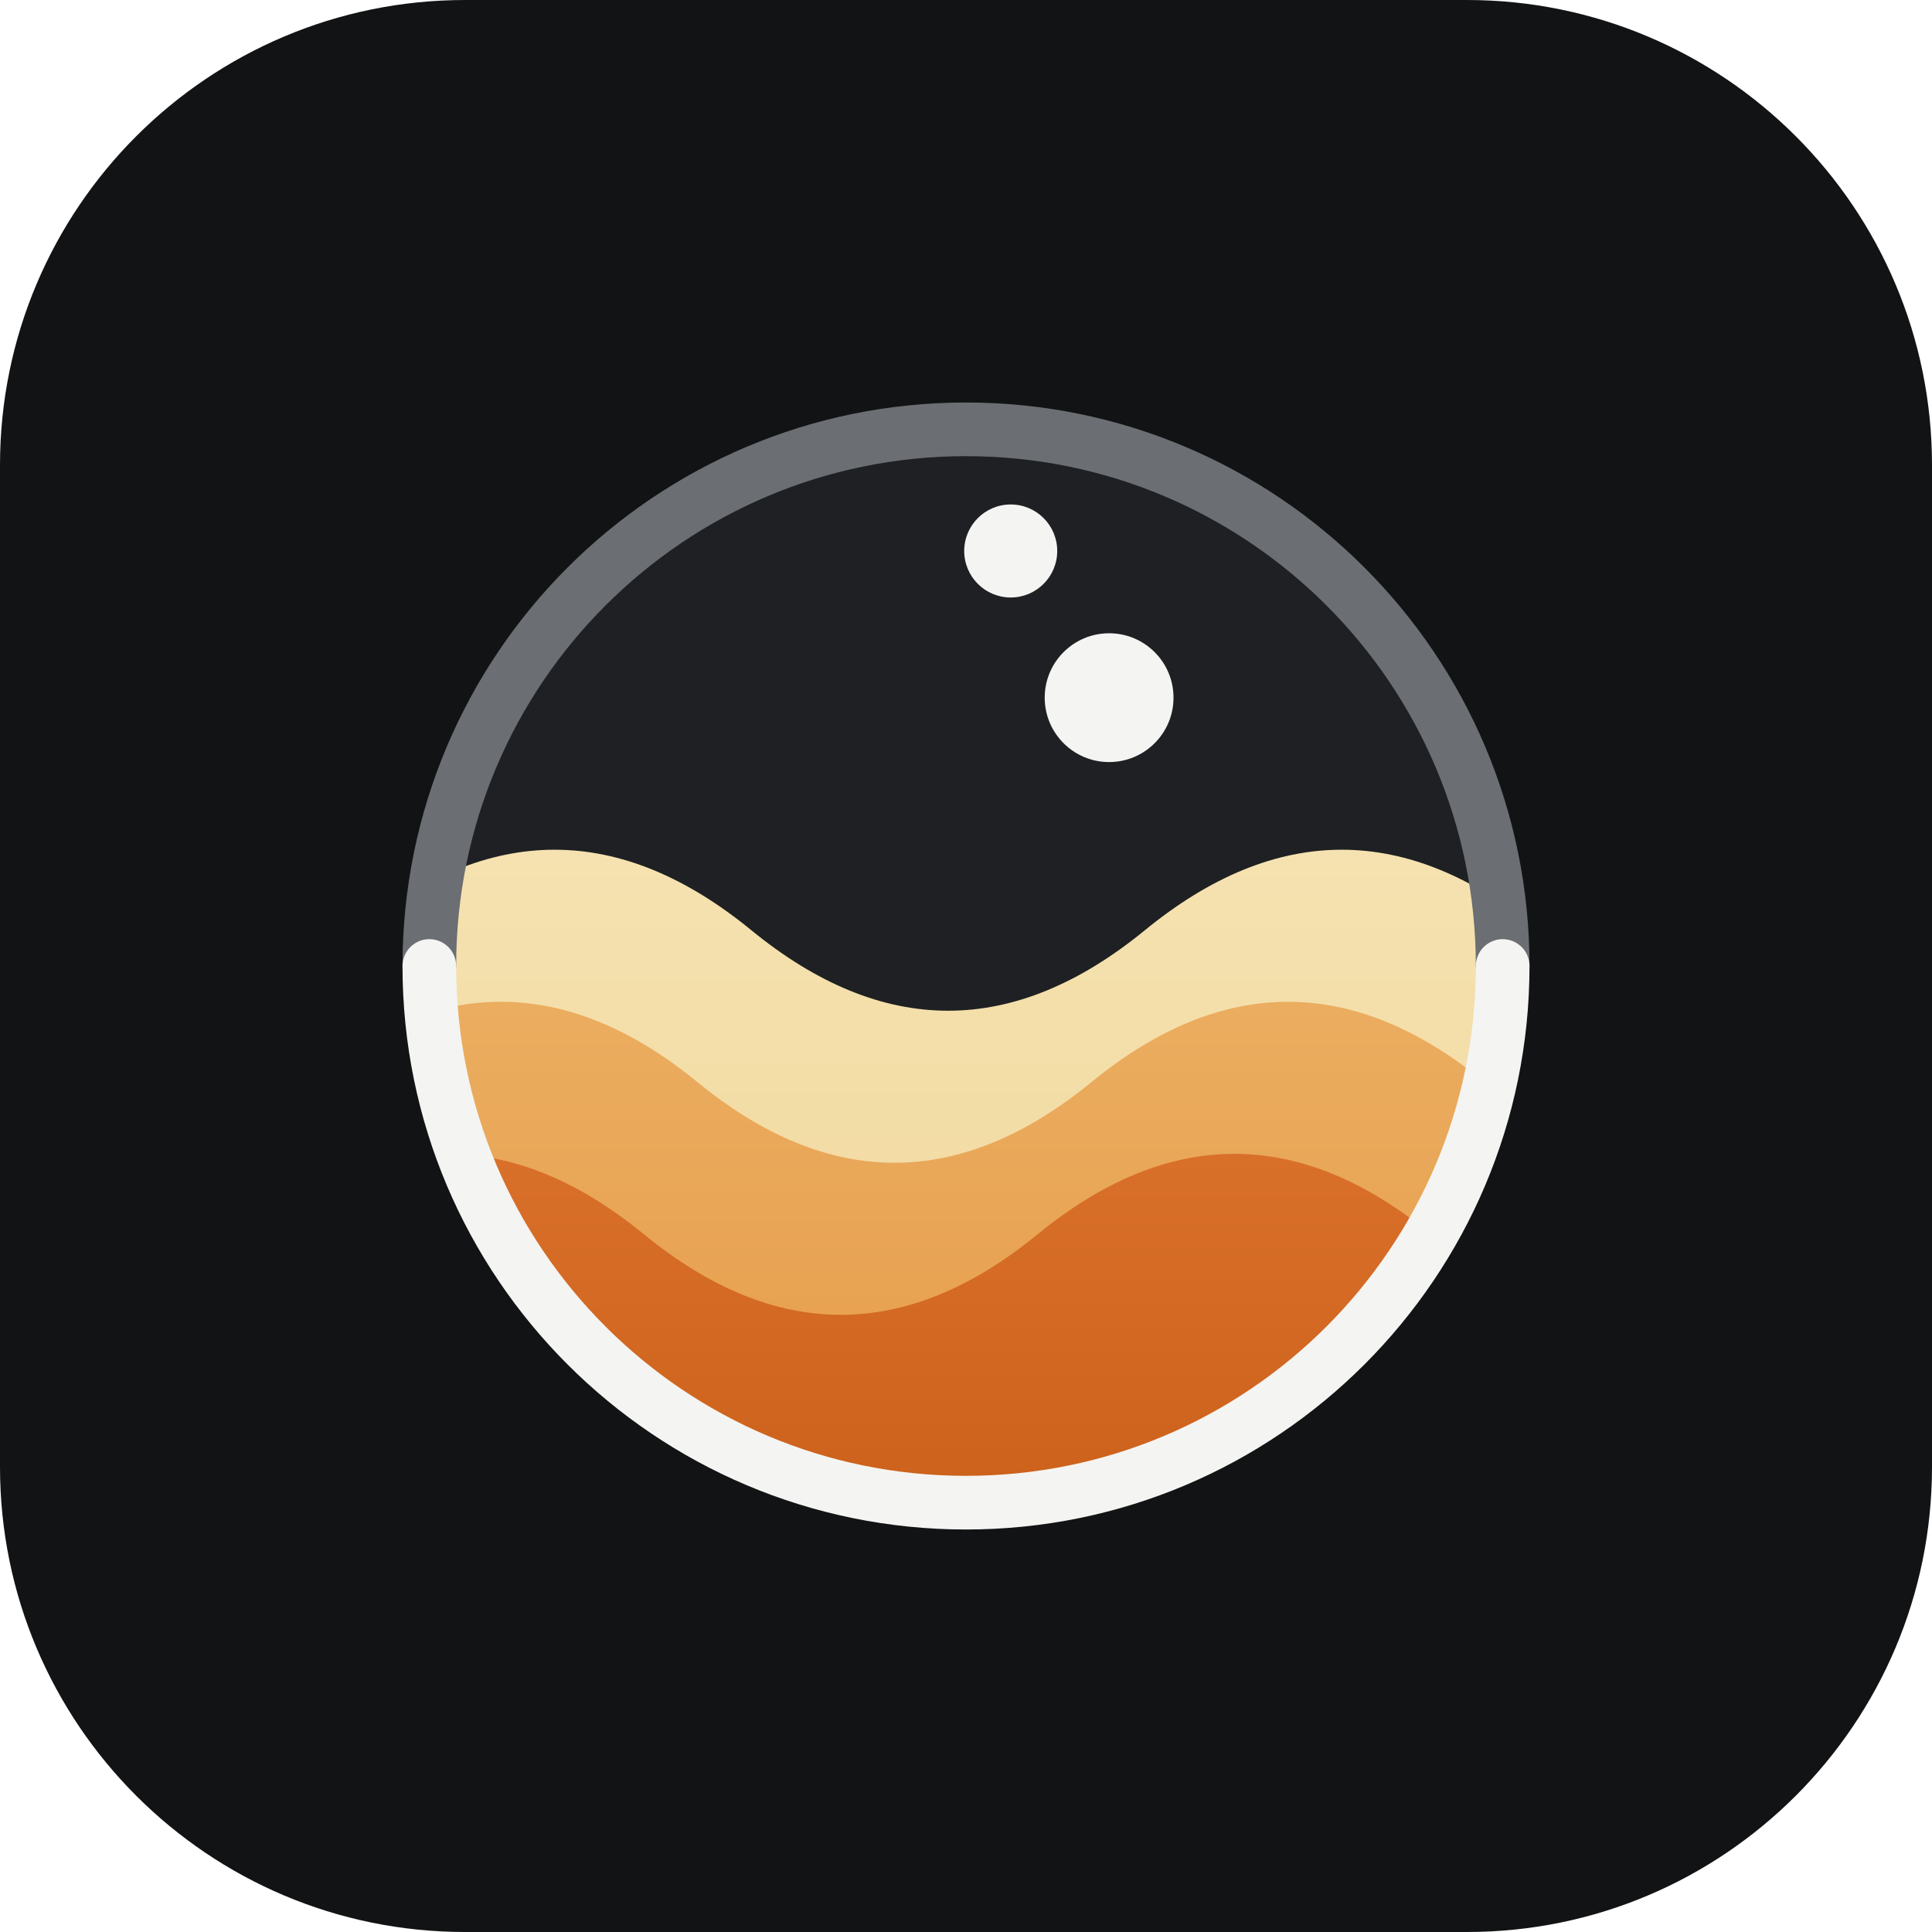
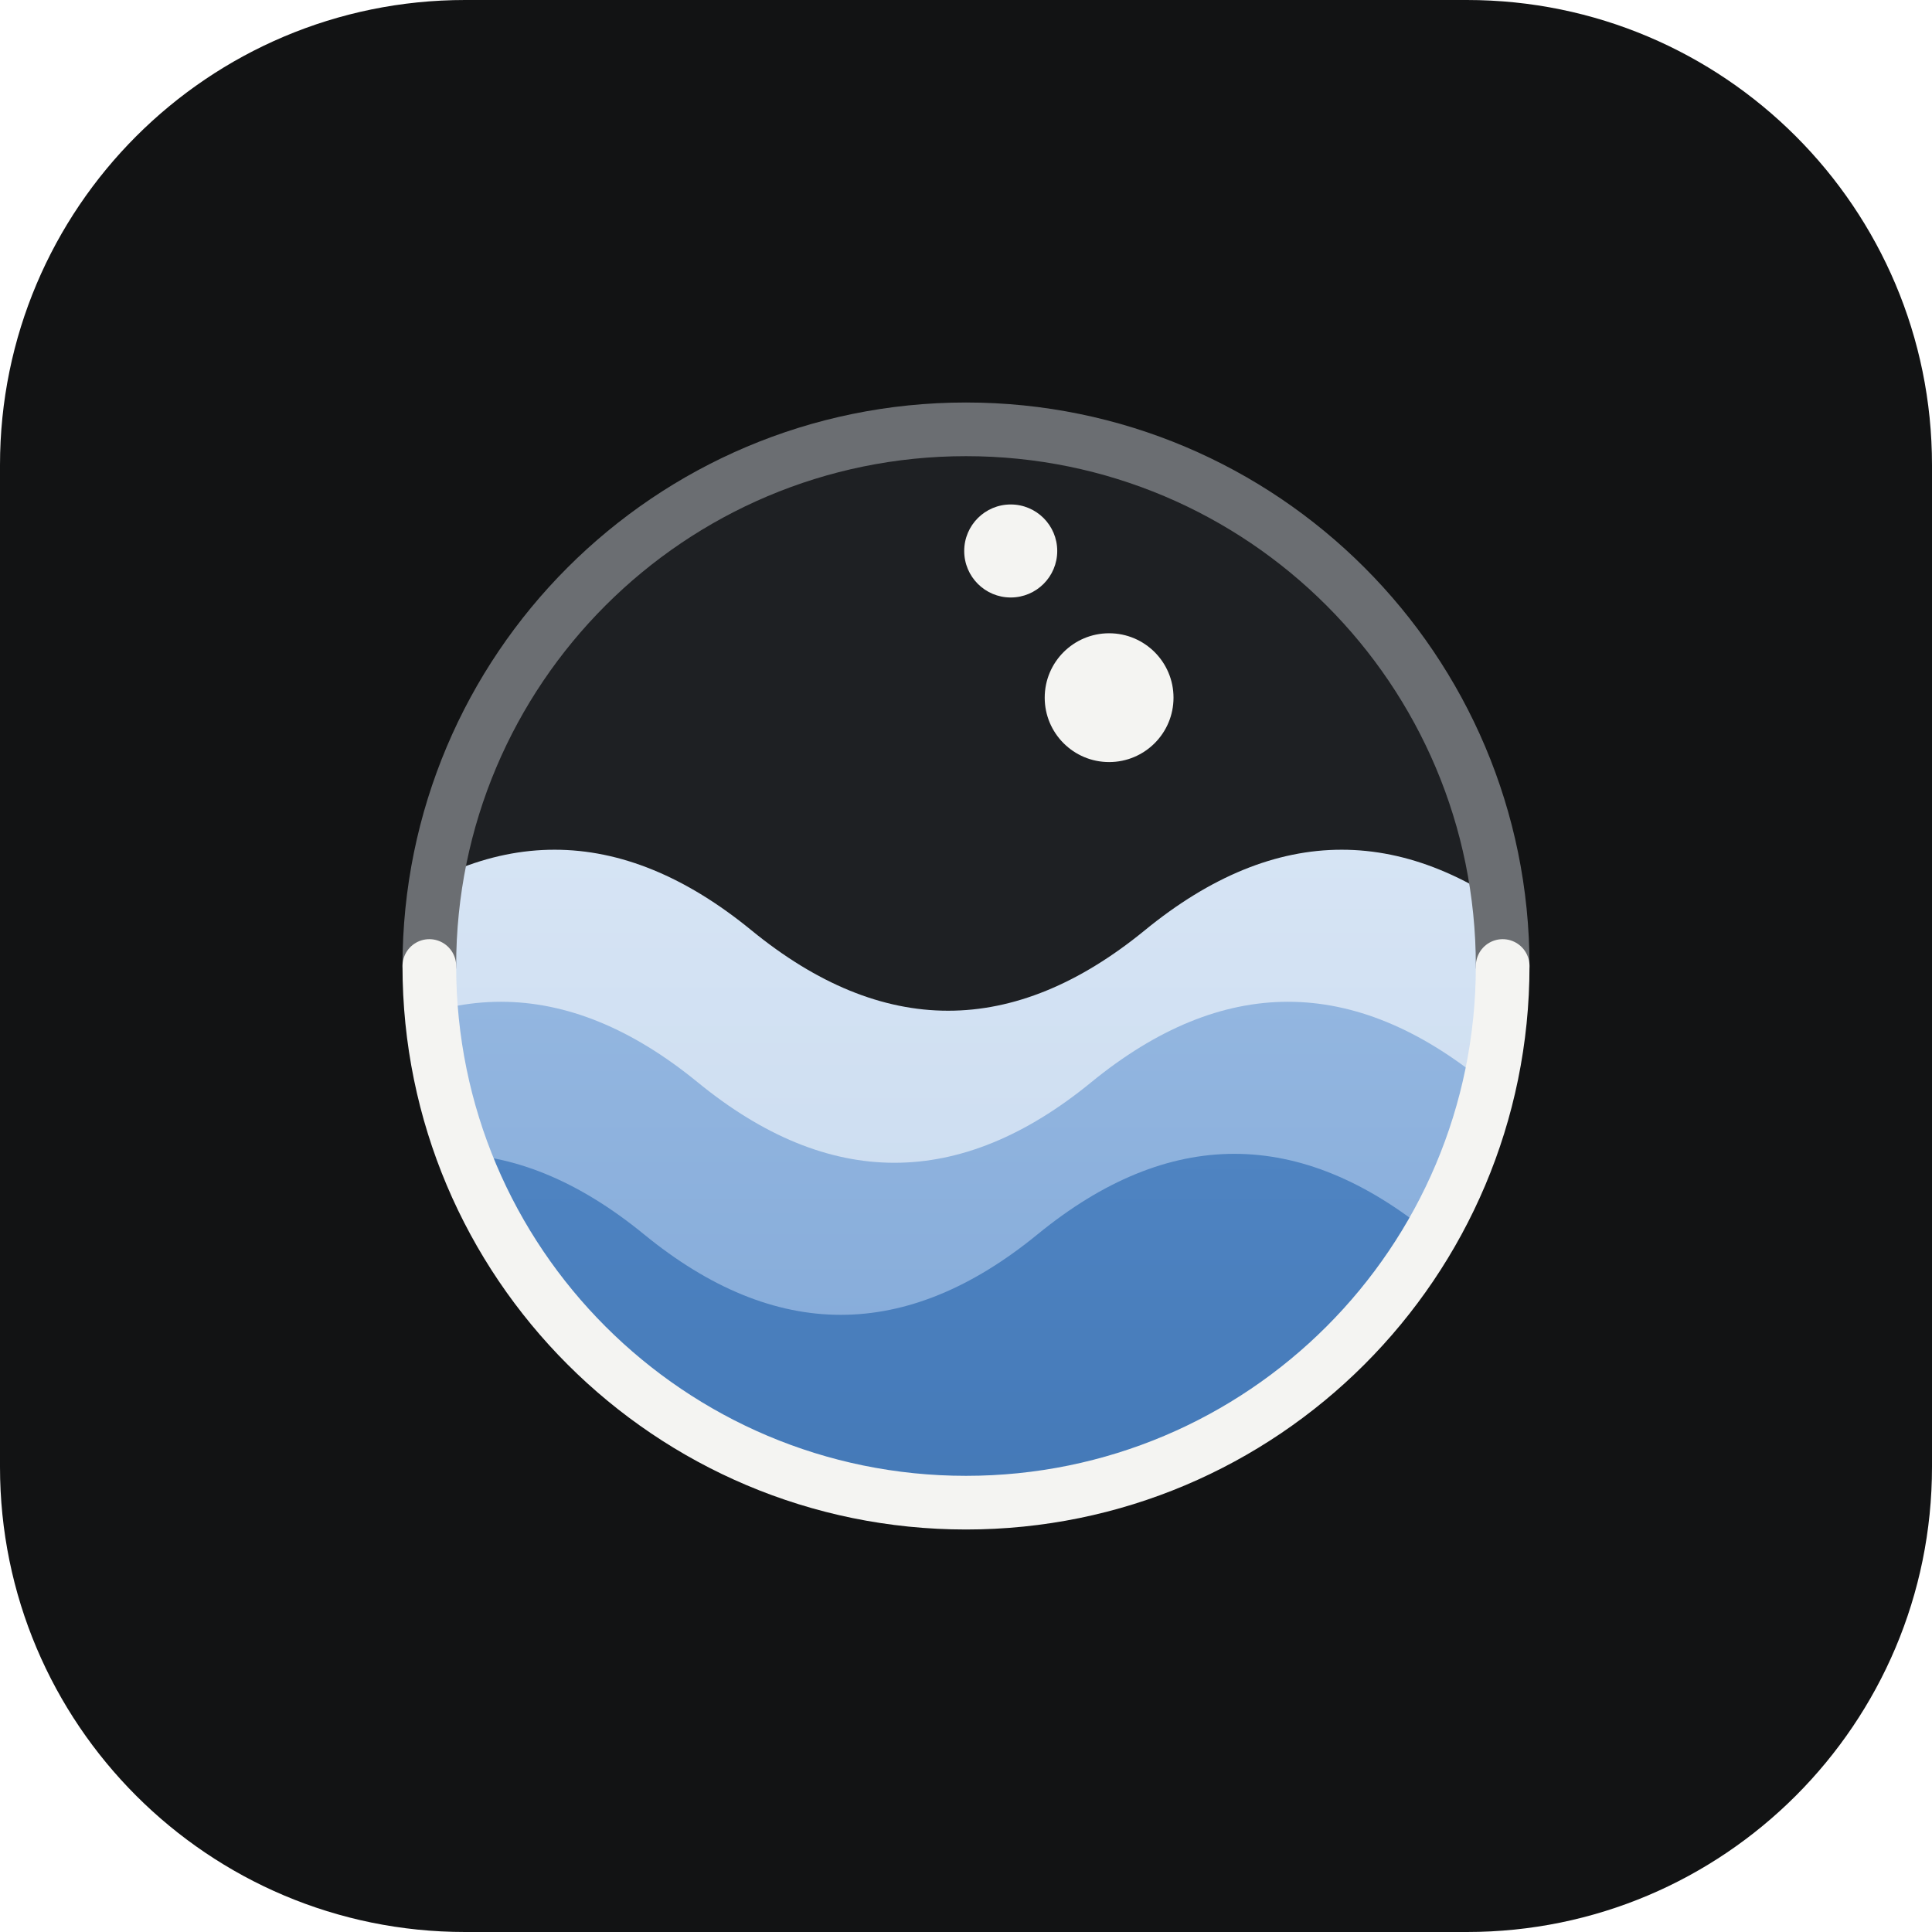
<svg xmlns="http://www.w3.org/2000/svg" width="108" height="108" viewBox="0 0 108 108">
  <clipPath id="m">
    <rect width="108" height="108" rx="26" />
  </clipPath>
  <g clip-path="url(#m)">
    <defs>
      <linearGradient id="od1" x1="0" y1="0" x2="0" y2="1">
-         <stop offset="0" style="stop-color: #F5E2B0" />
-         <stop offset="1" style="stop-color: #EFD08F" />
+         <stop offset="0" style="stop-color: #D6E4F4" />
+         <stop offset="1" style="stop-color: #BED3EC" />
      </linearGradient>
      <linearGradient id="od2" x1="0" y1="0" x2="0" y2="1">
-         <stop offset="0" style="stop-color: #EBAD60" />
-         <stop offset="1" style="stop-color: #E3923C" />
+         <stop offset="0" style="stop-color: #93B6E0" />
+         <stop offset="1" style="stop-color: #77A0D2" />
      </linearGradient>
      <linearGradient id="od3" x1="0" y1="0" x2="0" y2="1">
-         <stop offset="0" style="stop-color: #D9702A" />
-         <stop offset="1" style="stop-color: #C2550F" />
+         <stop offset="0" style="stop-color: #4F84C2" />
+         <stop offset="1" style="stop-color: #3A6FAE" />
      </linearGradient>
    </defs>
    <rect width="108" height="108" style="fill: #121314" />
    <circle cx="54" cy="54" r="30" style="fill: #1E2023" />
    <clipPath id="odc">
      <circle cx="54" cy="54" r="29" />
    </clipPath>
    <g clip-path="url(#odc)">
      <path d="M-2 52 Q9 61 20 52 T42 52 T64 52 T86 52 T108 52 T130 52 V100 H-2 Z" style="fill: url(#od1)" />
      <path d="M-5 60.5 Q6 69.5 17 60.5 T39 60.5 T61 60.5 T83 60.5 T105 60.5 T127 60.5 V100 H-5 Z" style="fill: url(#od2)" />
      <path d="M-8 69 Q3 78 14 69 T36 69 T58 69 T80 69 T102 69 T124 69 V100 H-8 Z" style="fill: url(#od3)" />
    </g>
    <path d="M24 54 A30 30 0 1 1 84 54" style="fill: none; stroke: #6B6E72; stroke-width: 3; stroke-linecap: round" />
    <path d="M24 54 A30 30 0 0 0 84 54" style="fill: none; stroke: #F4F4F2; stroke-width: 3; stroke-linecap: round" />
    <circle cx="62" cy="39" r="3.6" style="fill: #F4F4F2" />
    <circle cx="56.5" cy="30.8" r="2.6" style="fill: #F4F4F2" />
  </g>
</svg>
